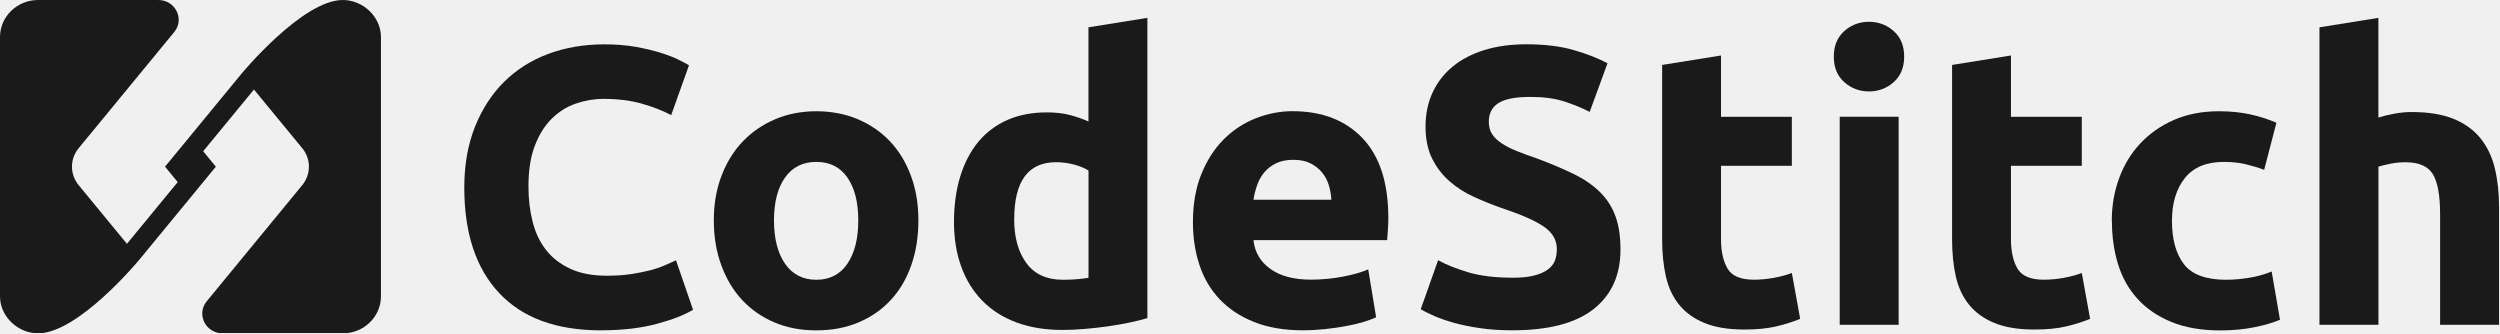
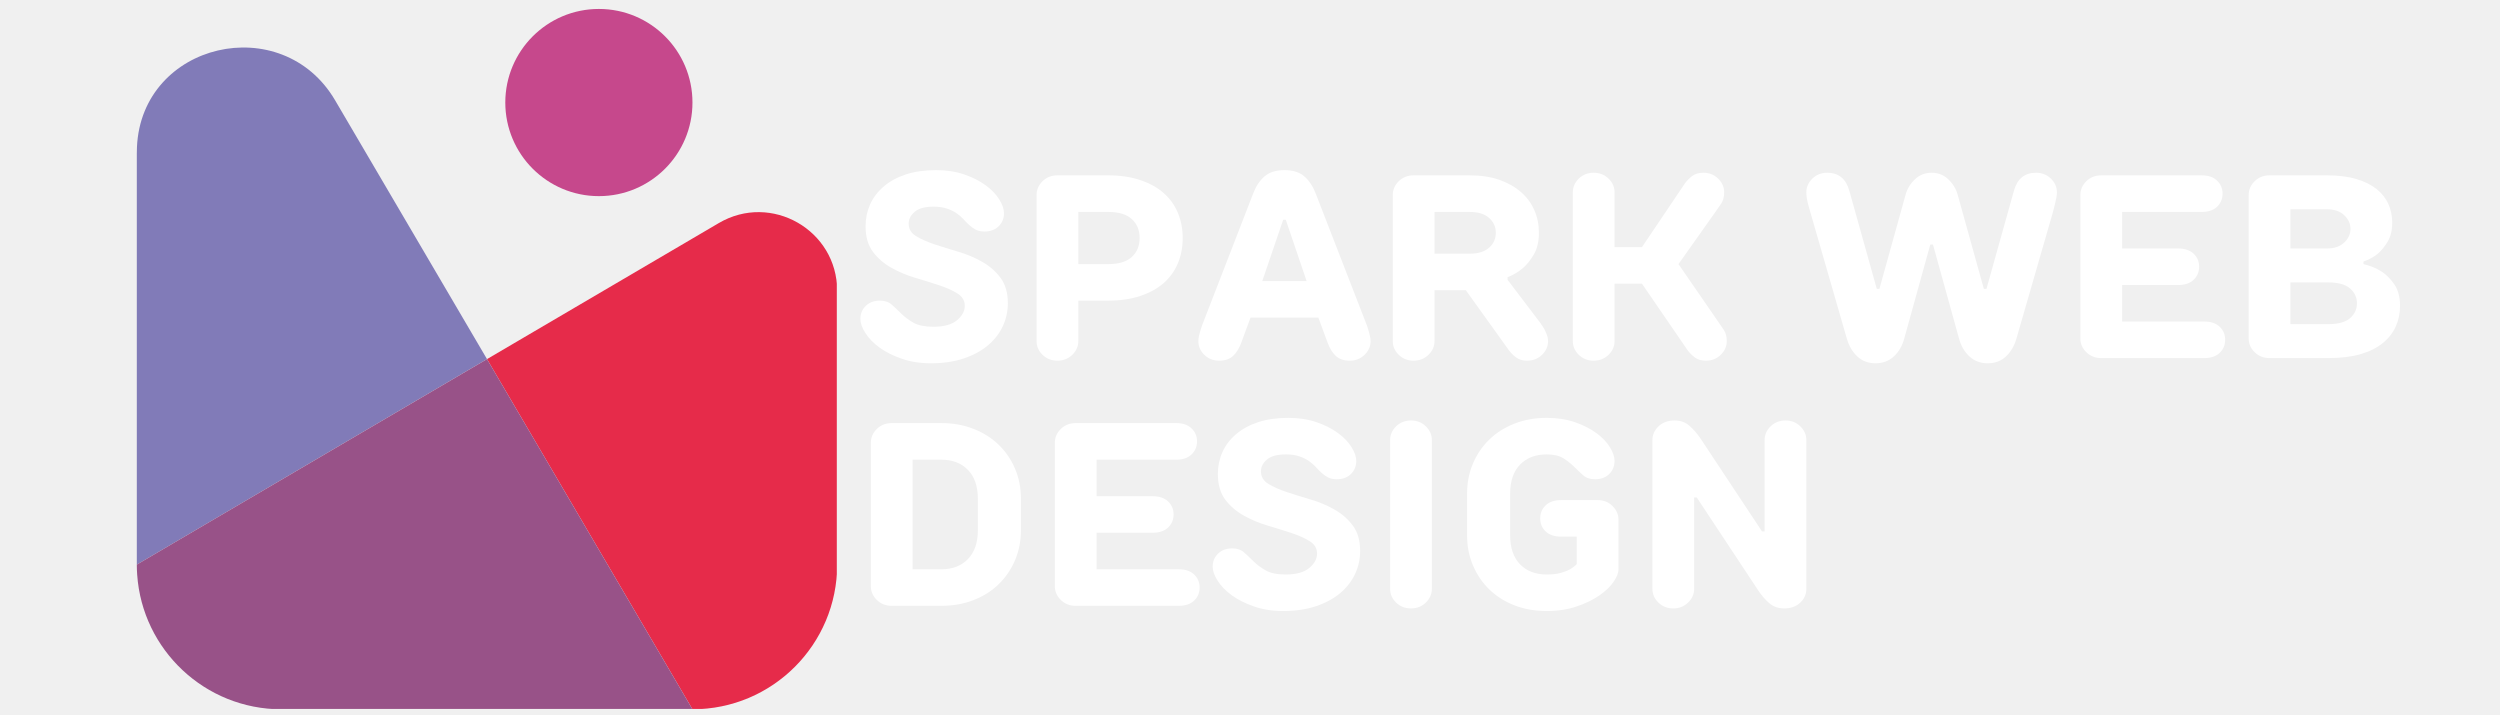
- <svg xmlns="http://www.w3.org/2000/svg" width="210" height="28" viewBox="0 0 210 28" fill="none">
-   <g clip-path="url(#clip0_0_383)">
-     <mask id="mask0_0_383" style="mask-type:luminance" maskUnits="userSpaceOnUse" x="0" y="0" width="210" height="28">
-       <path d="M210 0H0V28H210V0Z" fill="white" />
-     </mask>
-     <g mask="url(#mask0_0_383)">
-       <path d="M28.796 0C25.391 0 20.262 6.22 20.262 6.22L15.998 11.405L13.863 14L14.928 15.295L10.663 20.48L6.609 15.555C5.859 14.645 5.859 13.355 6.609 12.445L14.633 2.695C15.528 1.61 14.733 0 13.298 0H3.2C1.435 0 0 1.395 0 3.11V24.89C0 26.61 1.525 28 3.2 28C6.604 28 11.733 21.78 11.733 21.78L15.998 16.595L18.132 14L17.067 12.705L21.332 7.52L25.386 12.445C26.136 13.355 26.136 14.645 25.386 15.555L17.367 25.305C16.472 26.39 17.267 28 18.702 28H28.8C30.565 28 32 26.605 32 24.89V3.11C32 1.39 30.475 0 28.8 0H28.796Z" fill="#1A1A1A" />
-       <path d="M50.495 27.75C46.75 27.75 43.9 26.71 41.94 24.625C39.98 22.545 39 19.59 39 15.755C39 13.85 39.3 12.15 39.895 10.655C40.495 9.16 41.31 7.895 42.355 6.865C43.395 5.835 44.635 5.055 46.075 4.52C47.515 3.99 49.075 3.725 50.76 3.725C51.735 3.725 52.62 3.795 53.42 3.94C54.215 4.085 54.915 4.25 55.515 4.44C56.115 4.63 56.61 4.82 57.01 5.02C57.41 5.22 57.695 5.375 57.875 5.485L56.38 9.67C55.67 9.295 54.845 8.97 53.905 8.705C52.965 8.44 51.895 8.305 50.7 8.305C49.905 8.305 49.12 8.44 48.355 8.705C47.59 8.97 46.915 9.4 46.33 9.985C45.745 10.57 45.27 11.33 44.92 12.26C44.565 13.19 44.39 14.32 44.39 15.65C44.39 16.715 44.505 17.705 44.74 18.625C44.97 19.545 45.35 20.335 45.87 21C46.39 21.665 47.07 22.19 47.915 22.58C48.755 22.97 49.775 23.16 50.97 23.16C51.725 23.16 52.4 23.115 52.995 23.025C53.595 22.935 54.125 22.83 54.59 22.71C55.055 22.59 55.465 22.45 55.82 22.295C56.175 22.14 56.495 21.995 56.785 21.865L58.215 26.02C57.485 26.465 56.455 26.86 55.125 27.215C53.795 27.57 52.255 27.745 50.505 27.745L50.495 27.75Z" fill="#1A1A1A" />
-       <path d="M77.145 18.515C77.145 19.89 76.945 21.145 76.545 22.285C76.145 23.425 75.57 24.4 74.815 25.21C74.06 26.02 73.16 26.645 72.105 27.085C71.055 27.53 69.875 27.75 68.565 27.75C67.255 27.75 66.11 27.53 65.06 27.085C64.005 26.64 63.105 26.015 62.35 25.21C61.595 24.4 61.01 23.425 60.59 22.285C60.17 21.145 59.96 19.89 59.96 18.515C59.96 17.14 60.175 15.89 60.61 14.76C61.04 13.63 61.64 12.665 62.405 11.87C63.17 11.075 64.075 10.455 65.13 10.01C66.18 9.565 67.33 9.345 68.57 9.345C69.81 9.345 70.99 9.565 72.045 10.01C73.095 10.455 74 11.075 74.755 11.87C75.51 12.665 76.095 13.63 76.515 14.76C76.935 15.89 77.145 17.14 77.145 18.515ZM72.095 18.515C72.095 16.985 71.79 15.785 71.18 14.91C70.57 14.035 69.7 13.6 68.57 13.6C67.44 13.6 66.565 14.035 65.945 14.91C65.325 15.785 65.015 16.985 65.015 18.515C65.015 20.045 65.325 21.255 65.945 22.155C66.565 23.05 67.44 23.5 68.57 23.5C69.7 23.5 70.57 23.05 71.18 22.155C71.79 21.26 72.095 20.045 72.095 18.515Z" fill="#1A1A1A" />
-       <path d="M96.385 26.72C95.94 26.855 95.435 26.98 94.855 27.1C94.28 27.22 93.675 27.325 93.045 27.415C92.415 27.505 91.77 27.575 91.12 27.63C90.465 27.685 89.84 27.715 89.24 27.715C87.8 27.715 86.515 27.505 85.385 27.085C84.255 26.665 83.305 26.06 82.53 25.275C81.755 24.49 81.16 23.535 80.75 22.415C80.34 21.295 80.135 20.04 80.135 18.645C80.135 17.25 80.31 15.95 80.665 14.805C81.02 13.665 81.53 12.695 82.195 11.895C82.86 11.1 83.675 10.49 84.635 10.07C85.6 9.65 86.7 9.44 87.94 9.44C88.625 9.44 89.24 9.505 89.785 9.64C90.325 9.775 90.875 9.96 91.43 10.205V2.295L96.38 1.5V26.72H96.385ZM85.19 18.415C85.19 19.945 85.535 21.175 86.22 22.105C86.905 23.035 87.925 23.5 89.275 23.5C89.72 23.5 90.13 23.485 90.505 23.45C90.88 23.415 91.19 23.38 91.435 23.335V14.325C91.125 14.125 90.72 13.96 90.225 13.825C89.725 13.69 89.22 13.625 88.715 13.625C86.365 13.625 85.195 15.22 85.195 18.41L85.19 18.415Z" fill="#1A1A1A" />
-       <path d="M100.205 18.68C100.205 17.13 100.445 15.77 100.92 14.61C101.395 13.445 102.02 12.48 102.8 11.7C103.575 10.925 104.465 10.34 105.475 9.94C106.485 9.54 107.52 9.34 108.58 9.34C111.06 9.34 113.02 10.1 114.46 11.615C115.9 13.135 116.62 15.365 116.62 18.31C116.62 18.6 116.61 18.915 116.585 19.255C116.565 19.6 116.54 19.905 116.52 20.17H105.29C105.4 21.19 105.875 21.995 106.72 22.595C107.56 23.195 108.69 23.49 110.11 23.49C111.02 23.49 111.91 23.405 112.785 23.24C113.66 23.075 114.375 22.87 114.93 22.625L115.595 26.645C115.33 26.78 114.975 26.91 114.53 27.045C114.085 27.18 113.595 27.295 113.05 27.395C112.505 27.495 111.925 27.58 111.305 27.645C110.685 27.71 110.065 27.745 109.445 27.745C107.87 27.745 106.505 27.51 105.34 27.045C104.175 26.58 103.215 25.945 102.45 25.135C101.685 24.325 101.12 23.37 100.755 22.26C100.39 21.155 100.205 19.955 100.205 18.67V18.68ZM111.835 16.785C111.815 16.365 111.74 15.955 111.62 15.555C111.5 15.155 111.31 14.8 111.055 14.49C110.8 14.18 110.48 13.925 110.09 13.725C109.7 13.525 109.22 13.425 108.645 13.425C108.07 13.425 107.615 13.52 107.215 13.705C106.815 13.895 106.485 14.145 106.22 14.455C105.955 14.765 105.75 15.125 105.605 15.535C105.46 15.945 105.355 16.36 105.29 16.78H111.835V16.785Z" fill="#1A1A1A" />
-       <path d="M127.055 23.33C127.785 23.33 128.39 23.27 128.865 23.145C129.34 23.025 129.725 22.855 130.01 22.645C130.3 22.435 130.495 22.185 130.61 21.895C130.72 21.605 130.775 21.285 130.775 20.93C130.775 20.175 130.42 19.55 129.71 19.055C129 18.555 127.78 18.02 126.055 17.445C125.3 17.18 124.55 16.875 123.795 16.53C123.04 16.185 122.365 15.755 121.77 15.235C121.17 14.715 120.685 14.085 120.31 13.34C119.935 12.6 119.745 11.695 119.745 10.63C119.745 9.565 119.945 8.61 120.345 7.755C120.745 6.9 121.31 6.175 122.04 5.58C122.77 4.98 123.655 4.525 124.7 4.2C125.74 3.88 126.915 3.72 128.22 3.72C129.77 3.72 131.11 3.885 132.24 4.22C133.37 4.55 134.3 4.92 135.03 5.315L133.535 9.4C132.89 9.07 132.18 8.775 131.39 8.52C130.605 8.265 129.655 8.14 128.55 8.14C127.31 8.14 126.42 8.31 125.875 8.655C125.33 9 125.06 9.525 125.06 10.235C125.06 10.655 125.16 11.01 125.36 11.3C125.56 11.59 125.84 11.85 126.205 12.08C126.57 12.315 126.99 12.525 127.465 12.71C127.94 12.9 128.465 13.09 129.045 13.29C130.24 13.735 131.28 14.17 132.17 14.605C133.055 15.035 133.79 15.54 134.38 16.115C134.965 16.69 135.405 17.365 135.69 18.14C135.98 18.915 136.12 19.855 136.12 20.965C136.12 23.115 135.365 24.78 133.86 25.965C132.355 27.15 130.085 27.745 127.05 27.745C126.03 27.745 125.11 27.685 124.29 27.56C123.47 27.44 122.745 27.29 122.115 27.11C121.485 26.935 120.94 26.745 120.485 26.545C120.03 26.345 119.65 26.16 119.34 25.98L120.8 21.86C121.485 22.235 122.335 22.575 123.34 22.875C124.345 23.175 125.585 23.325 127.045 23.325L127.055 23.33Z" fill="#1A1A1A" />
-       <path d="M139.615 5.455L144.565 4.66V9.81H150.515V13.93H144.565V20.075C144.565 21.115 144.75 21.945 145.115 22.565C145.48 23.185 146.215 23.495 147.325 23.495C147.855 23.495 148.405 23.445 148.97 23.345C149.535 23.245 150.05 23.105 150.515 22.93L151.215 26.785C150.615 27.03 149.95 27.24 149.22 27.415C148.49 27.59 147.59 27.68 146.53 27.68C145.18 27.68 144.06 27.495 143.175 27.13C142.29 26.765 141.58 26.255 141.05 25.6C140.52 24.945 140.145 24.155 139.935 23.225C139.725 22.295 139.62 21.265 139.62 20.135V5.455H139.615Z" fill="#1A1A1A" />
-       <path d="M159.95 4.755C159.95 5.665 159.655 6.38 159.07 6.9C158.485 7.42 157.79 7.68 156.995 7.68C156.2 7.68 155.505 7.42 154.92 6.9C154.335 6.38 154.04 5.665 154.04 4.755C154.04 3.845 154.335 3.135 154.92 2.61C155.505 2.09 156.2 1.83 156.995 1.83C157.79 1.83 158.485 2.09 159.07 2.61C159.655 3.13 159.95 3.845 159.95 4.755ZM159.485 27.285H154.535V9.805H159.485V27.285Z" fill="#1A1A1A" />
-       <path d="M163.97 5.455L168.92 4.66V9.81H174.87V13.93H168.92V20.075C168.92 21.115 169.105 21.945 169.47 22.565C169.835 23.185 170.57 23.495 171.68 23.495C172.21 23.495 172.76 23.445 173.325 23.345C173.89 23.245 174.405 23.105 174.87 22.93L175.57 26.785C174.97 27.03 174.305 27.24 173.575 27.415C172.845 27.59 171.945 27.68 170.885 27.68C169.535 27.68 168.415 27.495 167.53 27.13C166.645 26.765 165.935 26.255 165.405 25.6C164.875 24.945 164.5 24.155 164.29 23.225C164.08 22.295 163.975 21.265 163.975 20.135V5.455H163.97Z" fill="#1A1A1A" />
-       <path d="M177.39 18.545C177.39 17.28 177.595 16.09 178.005 14.975C178.415 13.855 179.005 12.88 179.785 12.05C180.56 11.22 181.5 10.56 182.61 10.075C183.72 9.59 184.98 9.345 186.4 9.345C187.33 9.345 188.185 9.43 188.96 9.595C189.735 9.76 190.49 10 191.22 10.31L190.19 14.265C189.725 14.09 189.215 13.935 188.66 13.8C188.105 13.665 187.485 13.6 186.8 13.6C185.34 13.6 184.245 14.055 183.525 14.96C182.805 15.87 182.445 17.065 182.445 18.55C182.445 20.125 182.785 21.34 183.46 22.205C184.135 23.07 185.315 23.5 187 23.5C187.6 23.5 188.24 23.445 188.925 23.335C189.61 23.225 190.245 23.045 190.82 22.805L191.52 26.86C190.945 27.105 190.225 27.315 189.36 27.49C188.495 27.665 187.545 27.755 186.505 27.755C184.91 27.755 183.535 27.515 182.385 27.04C181.235 26.565 180.285 25.915 179.545 25.095C178.8 24.275 178.26 23.305 177.915 22.19C177.57 21.07 177.4 19.86 177.4 18.55L177.39 18.545Z" fill="#1A1A1A" />
-       <path d="M194.835 27.285V2.295L199.785 1.5V9.875C200.12 9.765 200.545 9.66 201.065 9.56C201.585 9.46 202.09 9.41 202.575 9.41C203.995 9.41 205.17 9.605 206.115 9.99C207.055 10.38 207.81 10.925 208.375 11.635C208.94 12.345 209.34 13.185 209.57 14.16C209.805 15.135 209.92 16.22 209.92 17.415V27.285H204.97V18.015C204.97 16.42 204.765 15.29 204.355 14.625C203.945 13.96 203.185 13.63 202.08 13.63C201.635 13.63 201.22 13.67 200.835 13.745C200.445 13.825 200.1 13.905 199.79 13.995V27.285H194.84H194.835Z" fill="#1A1A1A" />
+ <svg xmlns="http://www.w3.org/2000/svg" width="700" zoomAndPan="magnify" viewBox="0 0 525 150" height="200" preserveAspectRatio="xMidYMid meet" version="1.0">
+   <defs>
+     <g />
+     <clipPath id="3bc4b662f7">
+       <path d="M 28.73 9 L 103 9 L 103 119 L 28.73 119 Z M 28.73 9 " clip-rule="nonzero" />
+     </clipPath>
+     <clipPath id="1834aa68f7">
+       <path d="M 102 44 L 175.73 44 L 175.73 148.879 L 102 148.879 Z M 102 44 " clip-rule="nonzero" />
+     </clipPath>
+     <clipPath id="7fd3994746">
+       <path d="M 28.73 75 L 146 75 L 146 148.879 L 28.73 148.879 Z M 28.73 75 " clip-rule="nonzero" />
+     </clipPath>
+     <clipPath id="4ab67641ed">
+       <path d="M 106 1.879 L 146 1.879 L 146 42 L 106 42 Z M 106 1.879 " clip-rule="nonzero" />
+     </clipPath>
+   </defs>
+   <g clip-path="url(#3bc4b662f7)">
+     <path fill="#817bb8" d="M 28.73 118.566 L 102.27 75.41 L 70.371 21.062 C 59.23 2.074 29.754 8.879 28.762 30.875 C 28.738 31.332 28.73 31.801 28.73 32.266 L 28.73 118.566 " fill-opacity="1" fill-rule="nonzero" />
+   </g>
+   <g clip-path="url(#1834aa68f7)">
+     <path fill="#e62b4a" d="M 145.418 148.949 C 162.199 148.949 175.805 135.348 175.805 118.566 L 175.801 61.062 C 175.801 48.316 161.957 40.387 150.957 46.84 L 102.27 75.414 L 145.418 148.949 " fill-opacity="1" fill-rule="nonzero" />
+   </g>
+   <g clip-path="url(#7fd3994746)">
+     <path fill="#985288" d="M 59.117 148.949 L 145.418 148.949 L 102.27 75.414 L 28.73 118.566 C 28.73 119.285 28.754 120 28.809 120.711 C 29.906 136.488 43.059 148.949 59.117 148.949 " fill-opacity="1" fill-rule="nonzero" />
+   </g>
+   <g clip-path="url(#4ab67641ed)">
+     <path fill="#c6488c" d="M 145.418 21.531 C 145.418 32.387 136.621 41.188 125.766 41.188 C 114.914 41.188 106.113 32.387 106.113 21.531 C 106.117 10.68 114.914 1.879 125.766 1.879 C 136.621 1.879 145.418 10.676 145.418 21.531 Z M 145.418 21.531 " fill-opacity="1" fill-rule="nonzero" />
+   </g>
+   <g fill="#ffffff" fill-opacity="1">
+     <g transform="translate(179.0392, 75.19684)">
+       <g>
+         <path d="M 16.438 1.094 C 14.176 1.094 12.129 0.77 10.297 0.125 C 8.473 -0.508 6.922 -1.289 5.641 -2.219 C 4.367 -3.156 3.383 -4.172 2.688 -5.266 C 1.988 -6.359 1.641 -7.344 1.641 -8.219 C 1.641 -9.312 2.016 -10.223 2.766 -10.953 C 3.516 -11.691 4.508 -12.062 5.75 -12.062 C 6.781 -12.062 7.613 -11.773 8.25 -11.203 C 8.883 -10.641 9.551 -10.008 10.25 -9.312 C 10.945 -8.625 11.797 -7.992 12.797 -7.422 C 13.805 -6.859 15.203 -6.578 16.984 -6.578 C 19.18 -6.578 20.828 -7.031 21.922 -7.938 C 23.016 -8.852 23.562 -9.863 23.562 -10.969 C 23.562 -12.062 23.051 -12.926 22.031 -13.562 C 21.008 -14.207 19.723 -14.785 18.172 -15.297 C 16.617 -15.805 14.945 -16.328 13.156 -16.859 C 11.363 -17.391 9.691 -18.094 8.141 -18.969 C 6.586 -19.844 5.297 -20.961 4.266 -22.328 C 3.242 -23.703 2.734 -25.488 2.734 -27.688 C 2.734 -29.32 3.051 -30.852 3.688 -32.281 C 4.332 -33.707 5.285 -34.957 6.547 -36.031 C 7.805 -37.113 9.348 -37.957 11.172 -38.562 C 13.004 -39.164 15.129 -39.469 17.547 -39.469 C 19.734 -39.469 21.703 -39.164 23.453 -38.562 C 25.211 -37.957 26.711 -37.195 27.953 -36.281 C 29.191 -35.375 30.141 -34.391 30.797 -33.328 C 31.461 -32.266 31.797 -31.297 31.797 -30.422 C 31.797 -29.328 31.422 -28.41 30.672 -27.672 C 29.922 -26.941 28.926 -26.578 27.688 -26.578 C 26.988 -26.578 26.391 -26.703 25.891 -26.953 C 25.398 -27.211 24.941 -27.535 24.516 -27.922 C 24.098 -28.305 23.68 -28.727 23.266 -29.188 C 22.848 -29.645 22.352 -30.066 21.781 -30.453 C 21.219 -30.836 20.551 -31.156 19.781 -31.406 C 19.02 -31.664 18.086 -31.797 16.984 -31.797 C 15.203 -31.797 13.891 -31.438 13.047 -30.719 C 12.203 -30.008 11.781 -29.18 11.781 -28.234 C 11.781 -27.129 12.289 -26.258 13.312 -25.625 C 14.344 -24.988 15.633 -24.41 17.188 -23.891 C 18.738 -23.379 20.41 -22.859 22.203 -22.328 C 23.992 -21.805 25.664 -21.102 27.219 -20.219 C 28.77 -19.344 30.055 -18.219 31.078 -16.844 C 32.098 -15.477 32.609 -13.703 32.609 -11.516 C 32.609 -9.797 32.25 -8.176 31.531 -6.656 C 30.82 -5.145 29.781 -3.812 28.406 -2.656 C 27.039 -1.508 25.352 -0.598 23.344 0.078 C 21.332 0.754 19.031 1.094 16.438 1.094 Z M 16.438 1.094 " />
+       </g>
    </g>
  </g>
-   <defs>
-     <clipPath id="clip0_0_383">
-       <rect width="210" height="28" fill="white" />
-     </clipPath>
-   </defs>
+   <g fill="#ffffff" fill-opacity="1">
+     <g transform="translate(213.8369, 75.19684)">
+       <g>
+         <path d="M 8.219 0.547 C 6.977 0.547 5.938 0.133 5.094 -0.688 C 4.258 -1.508 3.844 -2.469 3.844 -3.562 L 3.844 -34.25 C 3.844 -35.352 4.258 -36.316 5.094 -37.141 C 5.938 -37.961 6.977 -38.375 8.219 -38.375 L 18.906 -38.375 C 21.426 -38.375 23.664 -38.039 25.625 -37.375 C 27.582 -36.719 29.219 -35.812 30.531 -34.656 C 31.844 -33.508 32.836 -32.125 33.516 -30.5 C 34.191 -28.875 34.531 -27.113 34.531 -25.219 C 34.531 -23.281 34.191 -21.504 33.516 -19.891 C 32.836 -18.285 31.844 -16.906 30.531 -15.75 C 29.219 -14.602 27.582 -13.703 25.625 -13.047 C 23.664 -12.391 21.426 -12.062 18.906 -12.062 L 12.609 -12.062 L 12.609 -3.562 C 12.609 -2.469 12.188 -1.508 11.344 -0.688 C 10.5 0.133 9.457 0.547 8.219 0.547 Z M 18.906 -19.734 C 21.102 -19.734 22.75 -20.234 23.844 -21.234 C 24.938 -22.242 25.484 -23.57 25.484 -25.219 C 25.484 -26.863 24.938 -28.188 23.844 -29.188 C 22.75 -30.188 21.102 -30.688 18.906 -30.688 L 12.609 -30.688 L 12.609 -19.734 Z M 18.906 -19.734 " />
+       </g>
+     </g>
+   </g>
+   <g fill="#ffffff" fill-opacity="1">
+     <g transform="translate(250.8266, 75.19684)">
+       <g>
+         <path d="M 5.203 0.547 C 3.961 0.547 2.922 0.133 2.078 -0.688 C 1.242 -1.508 0.828 -2.469 0.828 -3.562 C 0.828 -3.895 0.879 -4.297 0.984 -4.766 C 1.098 -5.242 1.227 -5.703 1.375 -6.141 C 1.52 -6.648 1.703 -7.16 1.922 -7.672 L 12.328 -34.531 C 12.91 -36.062 13.703 -37.266 14.703 -38.141 C 15.711 -39.023 17.113 -39.469 18.906 -39.469 C 20.695 -39.469 22.094 -39.023 23.094 -38.141 C 24.102 -37.266 24.898 -36.062 25.484 -34.531 L 35.906 -7.672 C 36.125 -7.16 36.305 -6.648 36.453 -6.141 C 36.598 -5.703 36.723 -5.242 36.828 -4.766 C 36.941 -4.297 37 -3.895 37 -3.562 C 37 -2.469 36.578 -1.508 35.734 -0.688 C 34.898 0.133 33.859 0.547 32.609 0.547 C 31.367 0.547 30.391 0.207 29.672 -0.469 C 28.961 -1.145 28.391 -2.082 27.953 -3.281 L 26.031 -8.5 L 11.781 -8.5 L 9.859 -3.281 C 9.422 -2.082 8.848 -1.145 8.141 -0.469 C 7.43 0.207 6.453 0.547 5.203 0.547 Z M 23.562 -16.172 L 19.188 -29.047 L 18.641 -29.047 L 14.25 -16.172 Z M 23.562 -16.172 " />
+       </g>
+     </g>
+   </g>
+   <g fill="#ffffff" fill-opacity="1">
+     <g transform="translate(288.6383, 75.19684)">
+       <g>
+         <path d="M 8.219 0.547 C 6.977 0.547 5.938 0.133 5.094 -0.688 C 4.258 -1.508 3.844 -2.469 3.844 -3.562 L 3.844 -34.25 C 3.844 -35.352 4.258 -36.316 5.094 -37.141 C 5.938 -37.961 6.977 -38.375 8.219 -38.375 L 20 -38.375 C 22.344 -38.375 24.41 -38.062 26.203 -37.438 C 27.992 -36.812 29.508 -35.957 30.75 -34.875 C 31.988 -33.801 32.926 -32.535 33.562 -31.078 C 34.207 -29.617 34.531 -28.031 34.531 -26.312 C 34.531 -24.52 34.191 -23.031 33.516 -21.844 C 32.836 -20.656 32.082 -19.695 31.25 -18.969 C 30.289 -18.125 29.191 -17.461 27.953 -16.984 L 27.953 -16.438 L 34.812 -7.406 C 35.102 -7 35.375 -6.594 35.625 -6.188 C 35.812 -5.82 35.992 -5.41 36.172 -4.953 C 36.359 -4.504 36.453 -4.039 36.453 -3.562 C 36.453 -2.469 36.031 -1.508 35.188 -0.688 C 34.344 0.133 33.301 0.547 32.062 0.547 C 31.113 0.547 30.336 0.316 29.734 -0.141 C 29.129 -0.598 28.629 -1.098 28.234 -1.641 L 19.188 -14.25 L 12.609 -14.25 L 12.609 -3.562 C 12.609 -2.469 12.188 -1.508 11.344 -0.688 C 10.5 0.133 9.457 0.547 8.219 0.547 Z M 20 -21.922 C 21.789 -21.922 23.148 -22.344 24.078 -23.188 C 25.016 -24.031 25.484 -25.07 25.484 -26.312 C 25.484 -27.551 25.016 -28.586 24.078 -29.422 C 23.148 -30.266 21.789 -30.688 20 -30.688 L 12.609 -30.688 L 12.609 -21.922 Z M 20 -21.922 " />
+       </g>
+     </g>
+   </g>
+   <g fill="#ffffff" fill-opacity="1">
+     <g transform="translate(326.45, 75.19684)">
+       <g>
+         <path d="M 8.219 0.547 C 6.977 0.547 5.938 0.133 5.094 -0.688 C 4.258 -1.508 3.844 -2.469 3.844 -3.562 L 3.844 -34.812 C 3.844 -35.906 4.258 -36.863 5.094 -37.688 C 5.938 -38.508 6.977 -38.922 8.219 -38.922 C 9.457 -38.922 10.5 -38.508 11.344 -37.688 C 12.188 -36.863 12.609 -35.906 12.609 -34.812 L 12.609 -23.297 L 18.359 -23.297 L 27.406 -36.719 C 27.812 -37.27 28.312 -37.773 28.906 -38.234 C 29.508 -38.691 30.289 -38.922 31.25 -38.922 C 32.488 -38.922 33.523 -38.508 34.359 -37.688 C 35.203 -36.863 35.625 -35.906 35.625 -34.812 C 35.625 -33.852 35.422 -33.07 35.016 -32.469 C 34.617 -31.875 34.273 -31.375 33.984 -30.969 L 26.031 -19.734 L 34.531 -7.406 C 34.82 -7 35.164 -6.492 35.562 -5.891 C 35.969 -5.285 36.172 -4.508 36.172 -3.562 C 36.172 -2.469 35.75 -1.508 34.906 -0.688 C 34.07 0.133 33.035 0.547 31.797 0.547 C 30.836 0.547 30.055 0.316 29.453 -0.141 C 28.859 -0.598 28.359 -1.098 27.953 -1.641 L 18.359 -15.625 L 12.609 -15.625 L 12.609 -3.562 C 12.609 -2.469 12.188 -1.508 11.344 -0.688 C 10.5 0.133 9.457 0.547 8.219 0.547 Z M 8.219 0.547 " />
+       </g>
+     </g>
+   </g>
+   <g fill="#ffffff" fill-opacity="1">
+     <g transform="translate(363.7137, 75.19684)">
+       <g />
+     </g>
+   </g>
+   <g fill="#ffffff" fill-opacity="1">
+     <g transform="translate(378.2355, 75.19684)">
+       <g>
+         <path d="M 15.625 1.094 C 14.082 1.094 12.801 0.609 11.781 -0.359 C 10.758 -1.328 10.031 -2.578 9.594 -4.109 L 1.922 -30.688 C 1.773 -31.207 1.629 -31.723 1.484 -32.234 C 1.367 -32.672 1.273 -33.113 1.203 -33.562 C 1.129 -34.02 1.094 -34.438 1.094 -34.812 C 1.094 -35.906 1.516 -36.863 2.359 -37.688 C 3.203 -38.508 4.242 -38.922 5.484 -38.922 C 7.891 -38.922 9.441 -37.641 10.141 -35.078 L 15.891 -14.531 L 16.438 -14.531 L 21.922 -34.25 C 22.254 -35.5 22.906 -36.586 23.875 -37.516 C 24.844 -38.453 26.02 -38.922 27.406 -38.922 C 28.789 -38.922 29.969 -38.453 30.938 -37.516 C 31.906 -36.586 32.555 -35.5 32.891 -34.25 L 38.375 -14.531 L 38.922 -14.531 L 44.672 -35.078 C 45.367 -37.641 46.922 -38.922 49.328 -38.922 C 50.566 -38.922 51.609 -38.508 52.453 -37.688 C 53.297 -36.863 53.719 -35.906 53.719 -34.812 C 53.719 -34.438 53.672 -34.02 53.578 -33.562 C 53.484 -33.113 53.383 -32.672 53.281 -32.234 L 52.891 -30.688 L 45.219 -4.109 C 44.781 -2.578 44.051 -1.328 43.031 -0.359 C 42.008 0.609 40.727 1.094 39.188 1.094 C 37.656 1.094 36.367 0.609 35.328 -0.359 C 34.285 -1.328 33.562 -2.578 33.156 -4.109 L 27.688 -23.844 L 27.125 -23.844 L 21.656 -4.109 C 21.25 -2.578 20.523 -1.328 19.484 -0.359 C 18.441 0.609 17.156 1.094 15.625 1.094 Z M 15.625 1.094 " />
+       </g>
+     </g>
+   </g>
+   <g fill="#ffffff" fill-opacity="1">
+     <g transform="translate(433.0351, 75.19684)">
+       <g>
+         <path d="M 8.219 0 C 6.977 0 5.938 -0.41 5.094 -1.234 C 4.258 -2.055 3.844 -3.016 3.844 -4.109 L 3.844 -34.25 C 3.844 -35.352 4.258 -36.316 5.094 -37.141 C 5.938 -37.961 6.977 -38.375 8.219 -38.375 L 29.328 -38.375 C 30.711 -38.375 31.785 -38.004 32.547 -37.266 C 33.316 -36.535 33.703 -35.625 33.703 -34.531 C 33.703 -33.438 33.316 -32.52 32.547 -31.781 C 31.785 -31.051 30.711 -30.688 29.328 -30.688 L 12.609 -30.688 L 12.609 -23.016 L 24.391 -23.016 C 25.773 -23.016 26.852 -22.648 27.625 -21.922 C 28.395 -21.191 28.781 -20.281 28.781 -19.188 C 28.781 -18.094 28.395 -17.176 27.625 -16.438 C 26.852 -15.707 25.773 -15.344 24.391 -15.344 L 12.609 -15.344 L 12.609 -7.672 L 29.875 -7.672 C 31.258 -7.672 32.332 -7.305 33.094 -6.578 C 33.863 -5.848 34.25 -4.938 34.25 -3.844 C 34.25 -2.738 33.863 -1.82 33.094 -1.094 C 32.332 -0.363 31.258 0 29.875 0 Z M 8.219 0 " />
+       </g>
+     </g>
+   </g>
+   <g fill="#ffffff" fill-opacity="1">
+     <g transform="translate(468.3808, 75.19684)">
+       <g>
+         <path d="M 8.219 0 C 6.977 0 5.938 -0.41 5.094 -1.234 C 4.258 -2.055 3.844 -3.016 3.844 -4.109 L 3.844 -34.25 C 3.844 -35.352 4.258 -36.316 5.094 -37.141 C 5.938 -37.961 6.977 -38.375 8.219 -38.375 L 20.281 -38.375 C 22.688 -38.375 24.75 -38.113 26.469 -37.594 C 28.188 -37.082 29.602 -36.379 30.719 -35.484 C 31.832 -34.586 32.656 -33.535 33.188 -32.328 C 33.719 -31.129 33.984 -29.852 33.984 -28.5 C 33.984 -26.852 33.66 -25.5 33.016 -24.438 C 32.379 -23.383 31.695 -22.547 30.969 -21.922 C 30.051 -21.191 29.047 -20.645 27.953 -20.281 L 27.953 -19.734 C 29.379 -19.398 30.66 -18.867 31.797 -18.141 C 32.742 -17.523 33.617 -16.641 34.422 -15.484 C 35.223 -14.336 35.625 -12.832 35.625 -10.969 C 35.625 -9.395 35.32 -7.941 34.719 -6.609 C 34.113 -5.273 33.195 -4.113 31.969 -3.125 C 30.75 -2.133 29.191 -1.363 27.297 -0.812 C 25.398 -0.27 23.148 0 20.547 0 Z M 20.547 -7.125 C 22.629 -7.125 24.156 -7.539 25.125 -8.375 C 26.094 -9.219 26.578 -10.266 26.578 -11.516 C 26.578 -12.754 26.094 -13.789 25.125 -14.625 C 24.156 -15.469 22.629 -15.891 20.547 -15.891 L 12.609 -15.891 L 12.609 -7.125 Z M 20.281 -23.016 C 21.812 -23.016 23.016 -23.426 23.891 -24.25 C 24.773 -25.07 25.219 -26.031 25.219 -27.125 C 25.219 -28.227 24.773 -29.191 23.891 -30.016 C 23.016 -30.836 21.812 -31.25 20.281 -31.25 L 12.609 -31.25 L 12.609 -23.016 Z M 20.281 -23.016 " />
+       </g>
+     </g>
+   </g>
+   <g fill="#ffffff" fill-opacity="1">
+     <g transform="translate(179.0392, 127.222)">
+       <g>
+         <path d="M 8.219 0 C 6.977 0 5.938 -0.41 5.094 -1.234 C 4.258 -2.055 3.844 -3.016 3.844 -4.109 L 3.844 -34.25 C 3.844 -35.352 4.258 -36.316 5.094 -37.141 C 5.938 -37.961 6.977 -38.375 8.219 -38.375 L 18.641 -38.375 C 21.086 -38.375 23.344 -37.969 25.406 -37.156 C 27.469 -36.352 29.227 -35.238 30.688 -33.812 C 32.156 -32.395 33.301 -30.719 34.125 -28.781 C 34.945 -26.844 35.359 -24.738 35.359 -22.469 L 35.359 -15.891 C 35.359 -13.629 34.945 -11.531 34.125 -9.594 C 33.301 -7.656 32.156 -5.973 30.688 -4.547 C 29.227 -3.117 27.469 -2.004 25.406 -1.203 C 23.344 -0.398 21.086 0 18.641 0 Z M 18.641 -7.672 C 20.973 -7.672 22.832 -8.383 24.219 -9.812 C 25.613 -11.238 26.312 -13.266 26.312 -15.891 L 26.312 -22.469 C 26.312 -25.102 25.613 -27.129 24.219 -28.547 C 22.832 -29.973 20.973 -30.688 18.641 -30.688 L 12.609 -30.688 L 12.609 -7.672 Z M 18.641 -7.672 " />
+       </g>
+     </g>
+   </g>
+   <g fill="#ffffff" fill-opacity="1">
+     <g transform="translate(217.6729, 127.222)">
+       <g>
+         <path d="M 8.219 0 C 6.977 0 5.938 -0.41 5.094 -1.234 C 4.258 -2.055 3.844 -3.016 3.844 -4.109 L 3.844 -34.25 C 3.844 -35.352 4.258 -36.316 5.094 -37.141 C 5.938 -37.961 6.977 -38.375 8.219 -38.375 L 29.328 -38.375 C 30.711 -38.375 31.785 -38.004 32.547 -37.266 C 33.316 -36.535 33.703 -35.625 33.703 -34.531 C 33.703 -33.438 33.316 -32.52 32.547 -31.781 C 31.785 -31.051 30.711 -30.688 29.328 -30.688 L 12.609 -30.688 L 12.609 -23.016 L 24.391 -23.016 C 25.773 -23.016 26.852 -22.648 27.625 -21.922 C 28.395 -21.191 28.781 -20.281 28.781 -19.188 C 28.781 -18.094 28.395 -17.176 27.625 -16.438 C 26.852 -15.707 25.773 -15.344 24.391 -15.344 L 12.609 -15.344 L 12.609 -7.672 L 29.875 -7.672 C 31.258 -7.672 32.332 -7.305 33.094 -6.578 C 33.863 -5.848 34.25 -4.938 34.25 -3.844 C 34.25 -2.738 33.863 -1.82 33.094 -1.094 C 32.332 -0.363 31.258 0 29.875 0 Z M 8.219 0 " />
+       </g>
+     </g>
+   </g>
+   <g fill="#ffffff" fill-opacity="1">
+     <g transform="translate(253.0186, 127.222)">
+       <g>
+         <path d="M 16.438 1.094 C 14.176 1.094 12.129 0.77 10.297 0.125 C 8.473 -0.508 6.922 -1.289 5.641 -2.219 C 4.367 -3.156 3.383 -4.172 2.688 -5.266 C 1.988 -6.359 1.641 -7.344 1.641 -8.219 C 1.641 -9.312 2.016 -10.223 2.766 -10.953 C 3.516 -11.691 4.508 -12.062 5.75 -12.062 C 6.781 -12.062 7.613 -11.773 8.25 -11.203 C 8.883 -10.641 9.551 -10.008 10.25 -9.312 C 10.945 -8.625 11.797 -7.992 12.797 -7.422 C 13.805 -6.859 15.203 -6.578 16.984 -6.578 C 19.18 -6.578 20.828 -7.031 21.922 -7.938 C 23.016 -8.852 23.562 -9.863 23.562 -10.969 C 23.562 -12.062 23.051 -12.926 22.031 -13.562 C 21.008 -14.207 19.723 -14.785 18.172 -15.297 C 16.617 -15.805 14.945 -16.328 13.156 -16.859 C 11.363 -17.391 9.691 -18.094 8.141 -18.969 C 6.586 -19.844 5.297 -20.961 4.266 -22.328 C 3.242 -23.703 2.734 -25.488 2.734 -27.688 C 2.734 -29.32 3.051 -30.852 3.688 -32.281 C 4.332 -33.707 5.285 -34.957 6.547 -36.031 C 7.805 -37.113 9.348 -37.957 11.172 -38.562 C 13.004 -39.164 15.129 -39.469 17.547 -39.469 C 19.734 -39.469 21.703 -39.164 23.453 -38.562 C 25.211 -37.957 26.711 -37.195 27.953 -36.281 C 29.191 -35.375 30.141 -34.391 30.797 -33.328 C 31.461 -32.266 31.797 -31.297 31.797 -30.422 C 31.797 -29.328 31.422 -28.41 30.672 -27.672 C 29.922 -26.941 28.926 -26.578 27.688 -26.578 C 26.988 -26.578 26.391 -26.703 25.891 -26.953 C 25.398 -27.211 24.941 -27.535 24.516 -27.922 C 24.098 -28.305 23.68 -28.727 23.266 -29.188 C 22.848 -29.645 22.352 -30.066 21.781 -30.453 C 21.219 -30.836 20.551 -31.156 19.781 -31.406 C 19.02 -31.664 18.086 -31.797 16.984 -31.797 C 15.203 -31.797 13.891 -31.438 13.047 -30.719 C 12.203 -30.008 11.781 -29.18 11.781 -28.234 C 11.781 -27.129 12.289 -26.258 13.312 -25.625 C 14.344 -24.988 15.633 -24.41 17.188 -23.891 C 18.738 -23.379 20.41 -22.859 22.203 -22.328 C 23.992 -21.805 25.664 -21.102 27.219 -20.219 C 28.77 -19.344 30.055 -18.219 31.078 -16.844 C 32.098 -15.477 32.609 -13.703 32.609 -11.516 C 32.609 -9.797 32.25 -8.176 31.531 -6.656 C 30.82 -5.145 29.781 -3.812 28.406 -2.656 C 27.039 -1.508 25.352 -0.598 23.344 0.078 C 21.332 0.754 19.031 1.094 16.438 1.094 Z M 16.438 1.094 " />
+       </g>
+     </g>
+   </g>
+   <g fill="#ffffff" fill-opacity="1">
+     <g transform="translate(287.8163, 127.222)">
+       <g>
+         <path d="M 8.5 0.547 C 7.25 0.547 6.203 0.133 5.359 -0.688 C 4.523 -1.508 4.109 -2.469 4.109 -3.562 L 4.109 -34.812 C 4.109 -35.906 4.523 -36.863 5.359 -37.688 C 6.203 -38.508 7.25 -38.922 8.5 -38.922 C 9.738 -38.922 10.773 -38.508 11.609 -37.688 C 12.453 -36.863 12.875 -35.906 12.875 -34.812 L 12.875 -3.562 C 12.875 -2.469 12.453 -1.508 11.609 -0.688 C 10.773 0.133 9.738 0.547 8.5 0.547 Z M 8.5 0.547 " />
+       </g>
+     </g>
+   </g>
+   <g fill="#ffffff" fill-opacity="1">
+     <g transform="translate(304.8041, 127.222)">
+       <g>
+         <path d="M 20 1.094 C 17.52 1.094 15.254 0.691 13.203 -0.109 C 11.16 -0.91 9.406 -2.023 7.938 -3.453 C 6.477 -4.879 5.336 -6.562 4.516 -8.5 C 3.691 -10.438 3.281 -12.535 3.281 -14.797 L 3.281 -23.562 C 3.281 -25.832 3.691 -27.938 4.516 -29.875 C 5.336 -31.812 6.477 -33.488 7.938 -34.906 C 9.406 -36.332 11.16 -37.445 13.203 -38.25 C 15.254 -39.062 17.52 -39.469 20 -39.469 C 22.195 -39.469 24.172 -39.164 25.922 -38.562 C 27.68 -37.957 29.18 -37.195 30.422 -36.281 C 31.66 -35.375 32.609 -34.391 33.266 -33.328 C 33.922 -32.266 34.25 -31.297 34.25 -30.422 C 34.25 -29.328 33.875 -28.41 33.125 -27.672 C 32.383 -26.941 31.391 -26.578 30.141 -26.578 C 29.117 -26.578 28.297 -26.852 27.672 -27.406 C 27.055 -27.957 26.426 -28.551 25.781 -29.188 C 25.145 -29.82 24.395 -30.414 23.531 -30.969 C 22.676 -31.52 21.5 -31.797 20 -31.797 C 17.664 -31.797 15.801 -31.082 14.406 -29.656 C 13.02 -28.227 12.328 -26.195 12.328 -23.562 L 12.328 -14.797 C 12.328 -12.172 13.02 -10.145 14.406 -8.719 C 15.801 -7.289 17.664 -6.578 20 -6.578 C 21.176 -6.578 22.156 -6.688 22.938 -6.906 C 23.727 -7.125 24.379 -7.379 24.891 -7.672 C 25.473 -8.004 25.945 -8.367 26.312 -8.766 L 26.312 -14.531 L 23.016 -14.531 C 21.629 -14.531 20.551 -14.895 19.781 -15.625 C 19.02 -16.352 18.641 -17.266 18.641 -18.359 C 18.641 -19.453 19.02 -20.363 19.781 -21.094 C 20.551 -21.832 21.629 -22.203 23.016 -22.203 L 30.688 -22.203 C 31.938 -22.203 32.977 -21.789 33.812 -20.969 C 34.656 -20.145 35.078 -19.188 35.078 -18.094 L 35.078 -7.672 C 35.078 -6.898 34.727 -6.016 34.031 -5.016 C 33.344 -4.016 32.348 -3.066 31.047 -2.172 C 29.754 -1.273 28.176 -0.508 26.312 0.125 C 24.445 0.77 22.344 1.094 20 1.094 Z M 20 1.094 " />
+       </g>
+     </g>
+   </g>
+   <g fill="#ffffff" fill-opacity="1">
+     <g transform="translate(343.1638, 127.222)">
+       <g>
+         <path d="M 8.219 0.547 C 6.977 0.547 5.938 0.133 5.094 -0.688 C 4.258 -1.508 3.844 -2.469 3.844 -3.562 L 3.844 -34.812 C 3.844 -35.906 4.27 -36.863 5.125 -37.688 C 5.977 -38.508 7.102 -38.922 8.5 -38.922 C 9.738 -38.922 10.773 -38.551 11.609 -37.812 C 12.453 -37.082 13.242 -36.172 13.984 -35.078 L 26.859 -15.625 L 27.406 -15.625 L 27.406 -34.812 C 27.406 -35.906 27.82 -36.863 28.656 -37.688 C 29.5 -38.508 30.547 -38.922 31.797 -38.922 C 33.035 -38.922 34.07 -38.508 34.906 -37.688 C 35.75 -36.863 36.172 -35.906 36.172 -34.812 L 36.172 -3.562 C 36.172 -2.426 35.738 -1.457 34.875 -0.656 C 34.02 0.145 32.898 0.547 31.516 0.547 C 30.273 0.547 29.234 0.18 28.391 -0.547 C 27.547 -1.273 26.758 -2.188 26.031 -3.281 L 13.156 -22.75 L 12.609 -22.75 L 12.609 -3.562 C 12.609 -2.469 12.188 -1.508 11.344 -0.688 C 10.5 0.133 9.457 0.547 8.219 0.547 Z M 8.219 0.547 " />
+       </g>
+     </g>
+   </g>
</svg>
